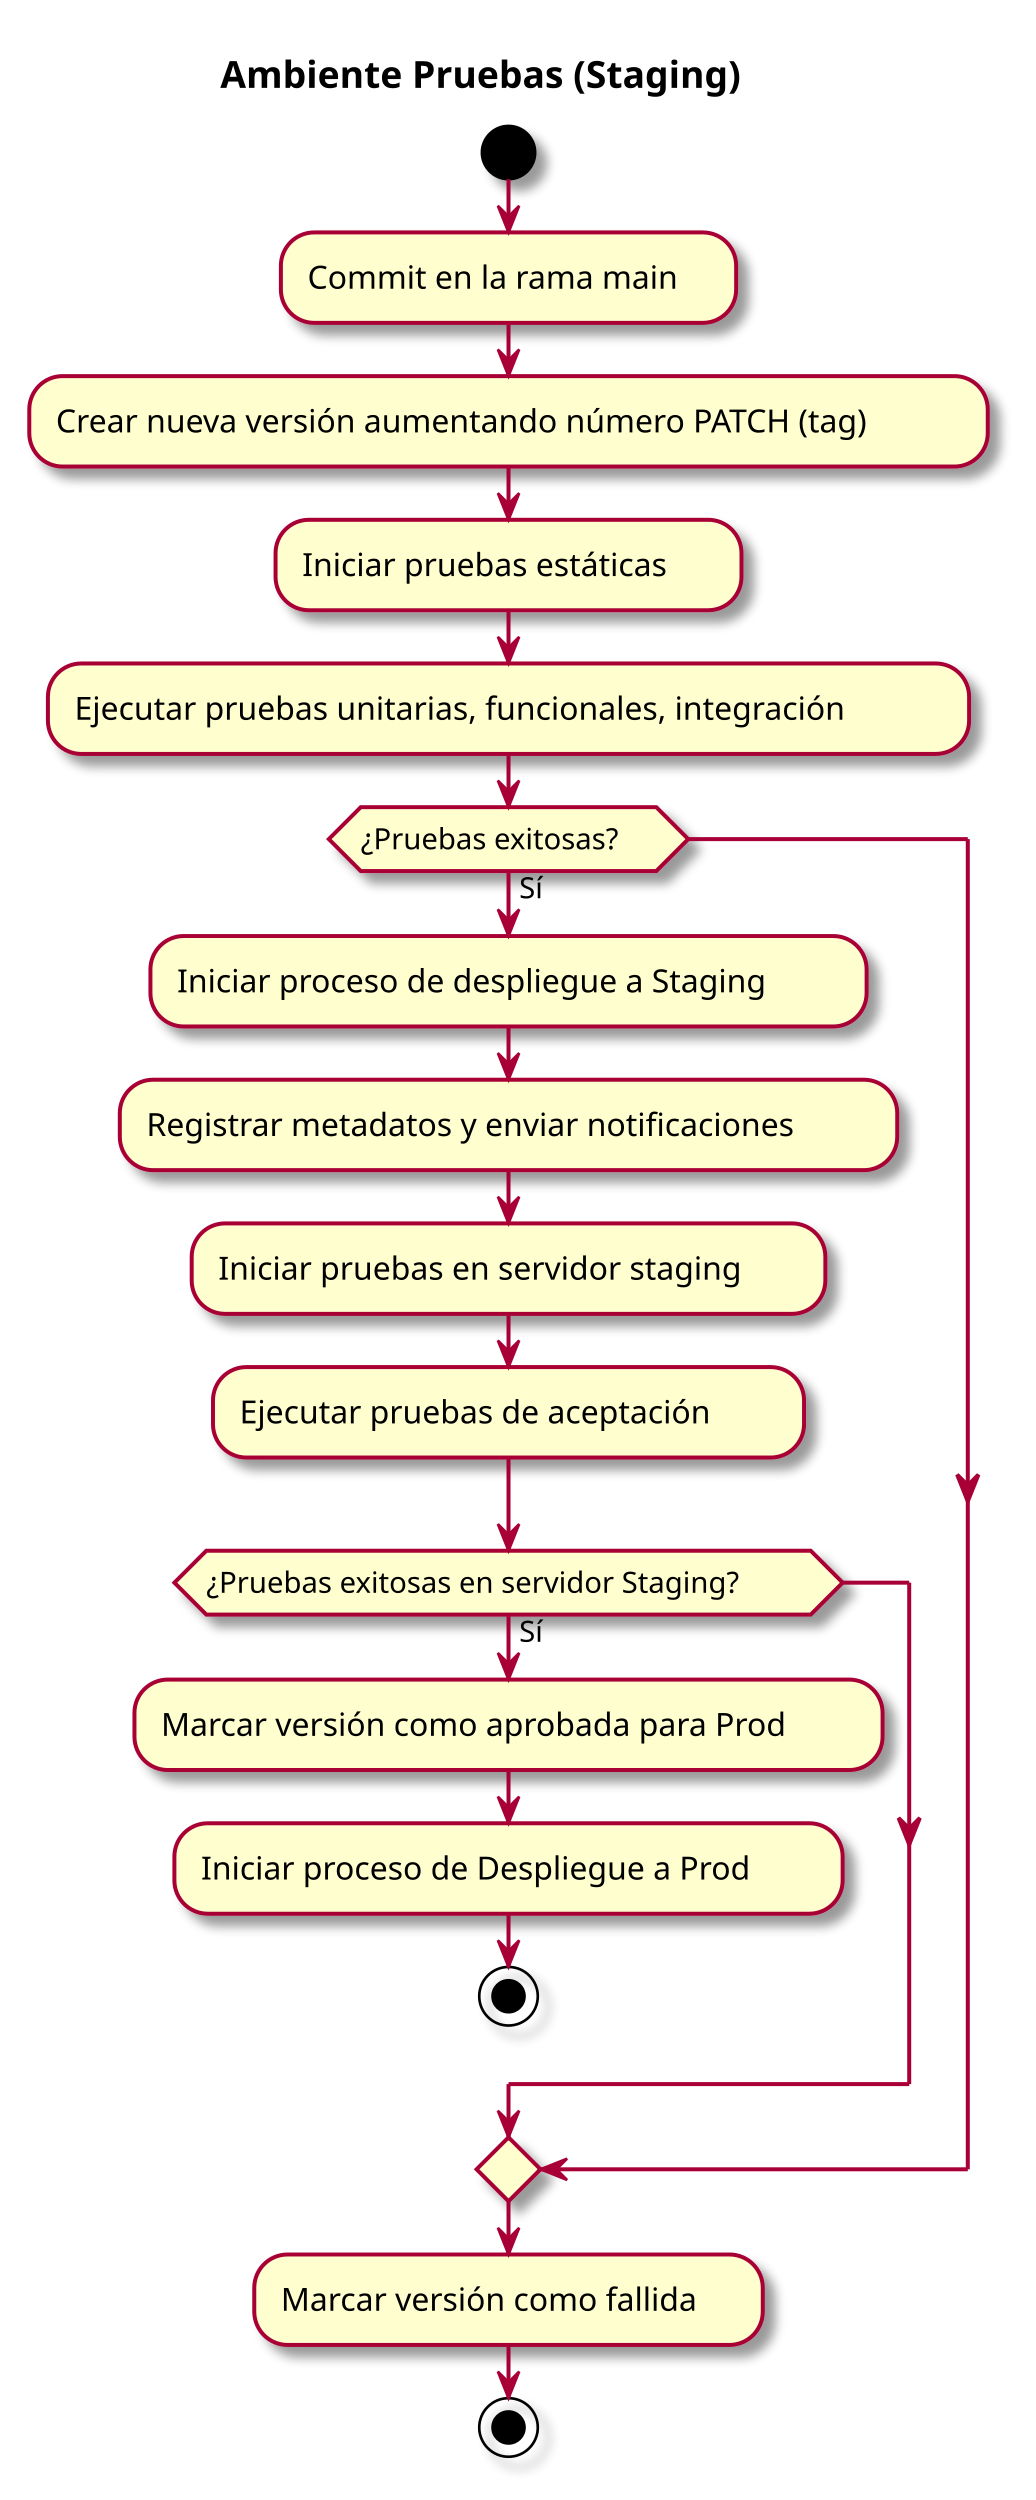
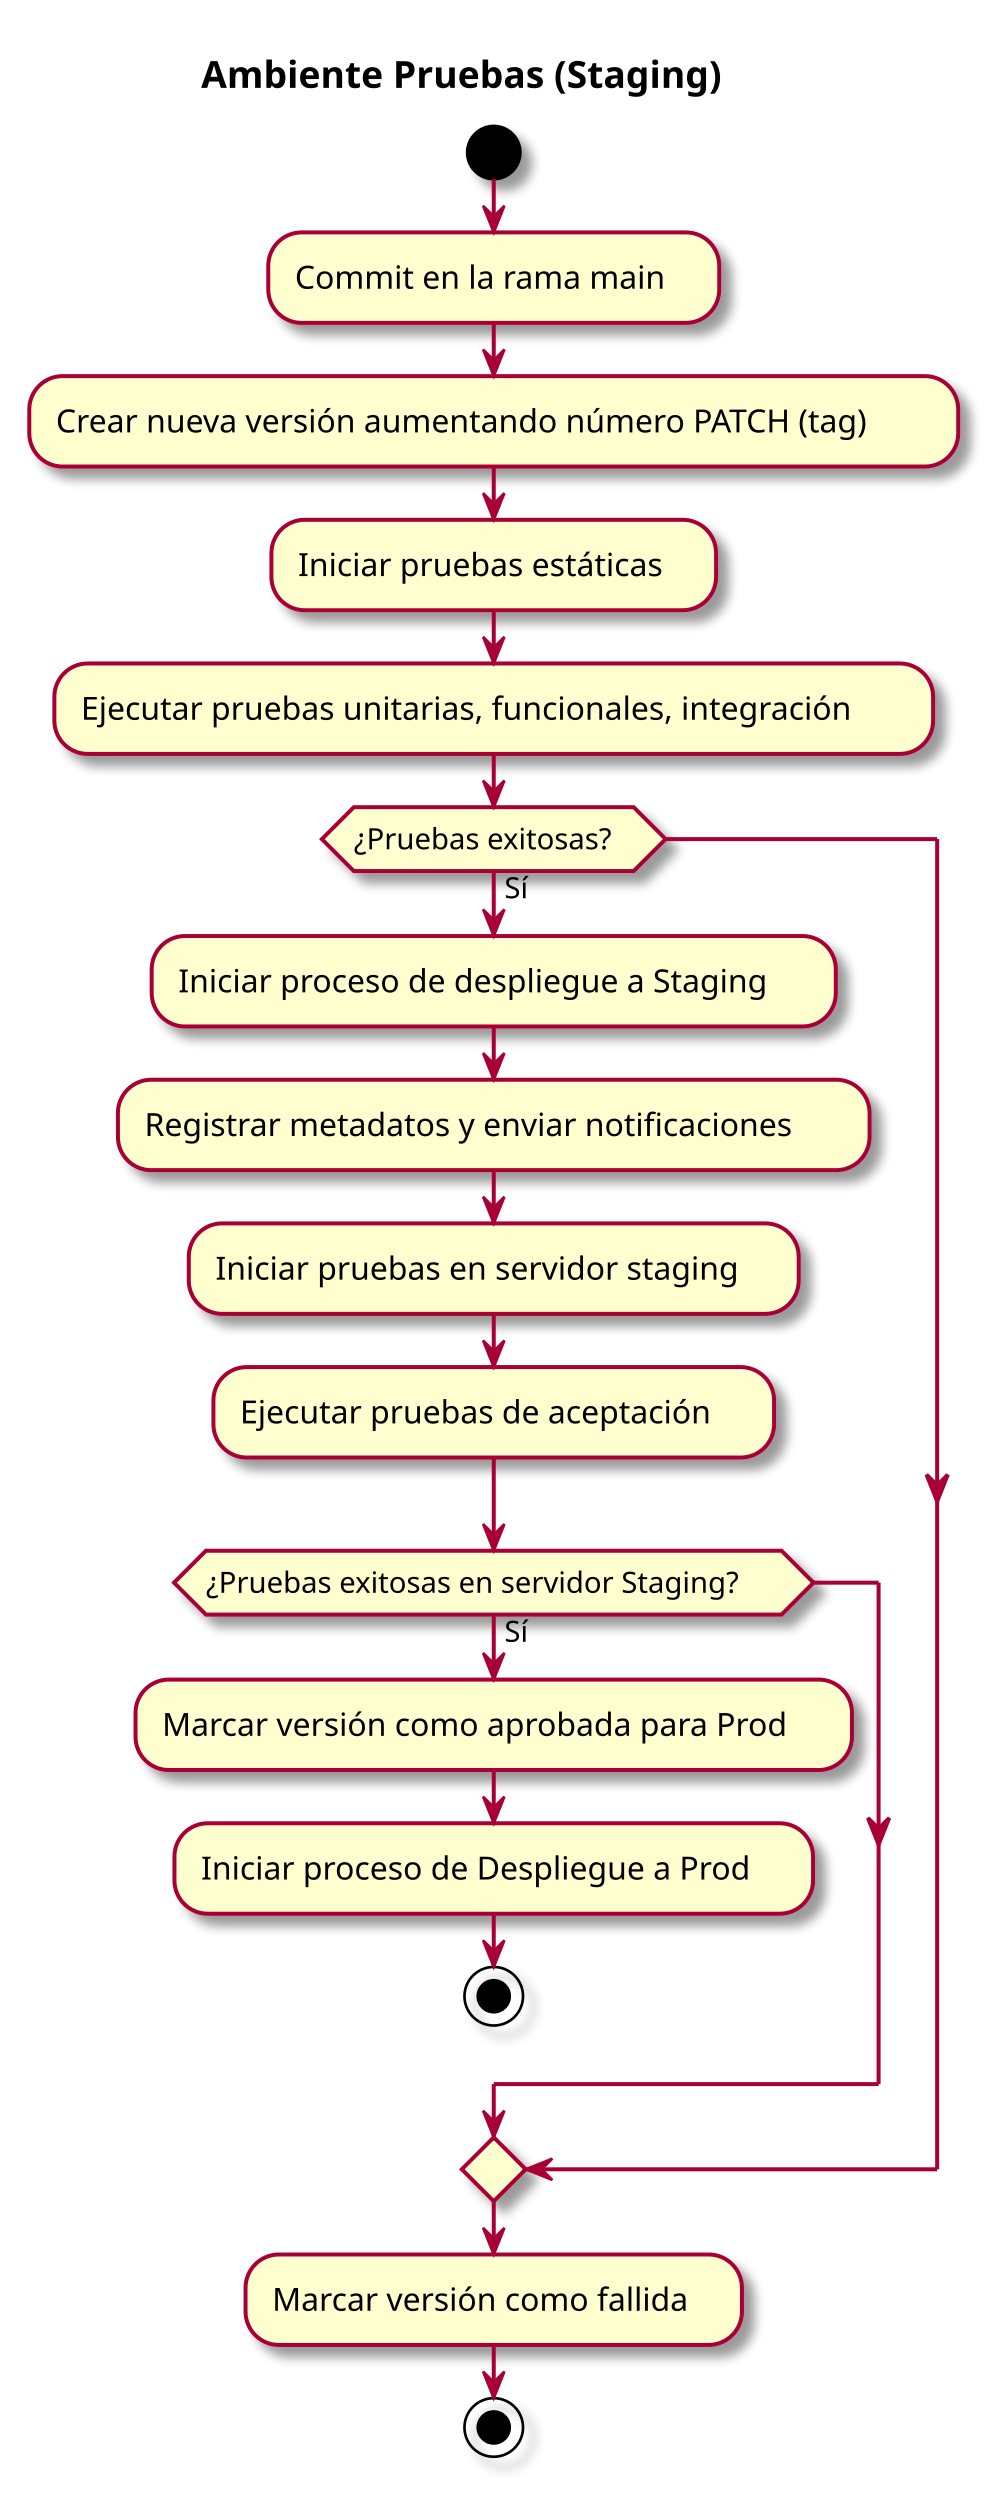
- <svg xmlns="http://www.w3.org/2000/svg" contentStyleType="text/css" height="939px" preserveAspectRatio="none" style="width:389px;height:939px;background:#FFFFFF;" version="1.1" viewBox="0 0 389 939" width="389px" zoomAndPan="magnify">
+ <svg xmlns="http://www.w3.org/2000/svg" contentStyleType="text/css" data-diagram-type="ACTIVITY" height="939px" preserveAspectRatio="none" style="width:377px;height:939px;background:#FFFFFF;" version="1.1" viewBox="0 0 377 939" width="377px" zoomAndPan="magnify">
  <defs>
    <filter height="300%" id="fek9f4wig1uml" width="300%" x="-1" y="-1">
-       <feGaussianBlur result="blurOut" stdDeviation="2.0" />
+       <feGaussianBlur result="blurOut" stdDeviation="2" />
      <feColorMatrix in="blurOut" result="blurOut2" type="matrix" values="0 0 0 0 0 0 0 0 0 0 0 0 0 0 0 0 0 0 .4 0" />
-       <feOffset dx="4.0" dy="4.0" in="blurOut2" result="blurOut3" />
+       <feOffset dx="4" dy="4" in="blurOut2" result="blurOut3" />
      <feBlend in="SourceGraphic" in2="blurOut3" mode="normal" />
    </filter>
  </defs>
  <g>
-     <text fill="#000000" font-family="sans-serif" font-size="14" font-weight="bold" lengthAdjust="spacing" textLength="221" x="82.75" y="32.995">Ambiente Pruebas (Staging)</text>
-     <ellipse cx="191" cy="57.297" fill="#000000" filter="url(#fek9f4wig1uml)" rx="10" ry="10" style="stroke:#000000;stroke-width:1.0;" />
-     <rect fill="#FEFECE" filter="url(#fek9f4wig1uml)" height="33.969" rx="12.5" ry="12.5" style="stroke:#A80036;stroke-width:1.5;" width="171" x="105.5" y="87.297" />
-     <text fill="#000000" font-family="sans-serif" font-size="12" lengthAdjust="spacing" textLength="151" x="115.5" y="108.436">Commit en la rama main</text>
-     <rect fill="#FEFECE" filter="url(#fek9f4wig1uml)" height="33.969" rx="12.5" ry="12.5" style="stroke:#A80036;stroke-width:1.5;" width="360" x="11" y="141.266" />
-     <text fill="#000000" font-family="sans-serif" font-size="12" lengthAdjust="spacing" textLength="340" x="21" y="162.404">Crear nueva versión aumentando número PATCH (tag)</text>
-     <rect fill="#FEFECE" filter="url(#fek9f4wig1uml)" height="33.969" rx="12.5" ry="12.5" style="stroke:#A80036;stroke-width:1.5;" width="175" x="103.5" y="195.234" />
-     <text fill="#000000" font-family="sans-serif" font-size="12" lengthAdjust="spacing" textLength="155" x="113.5" y="216.373">Iniciar pruebas estáticas</text>
-     <rect fill="#FEFECE" filter="url(#fek9f4wig1uml)" height="33.969" rx="12.5" ry="12.5" style="stroke:#A80036;stroke-width:1.5;" width="346" x="18" y="249.203" />
-     <text fill="#000000" font-family="sans-serif" font-size="12" lengthAdjust="spacing" textLength="326" x="28" y="270.342">Ejecutar pruebas unitarias, funcionales, integración</text>
-     <rect fill="#FEFECE" filter="url(#fek9f4wig1uml)" height="33.969" rx="12.5" ry="12.5" style="stroke:#A80036;stroke-width:1.5;" width="269" x="56.5" y="351.574" />
-     <text fill="#000000" font-family="sans-serif" font-size="12" lengthAdjust="spacing" textLength="249" x="66.5" y="372.713">Iniciar proceso de despliegue a Staging</text>
-     <rect fill="#FEFECE" filter="url(#fek9f4wig1uml)" height="33.969" rx="12.5" ry="12.5" style="stroke:#A80036;stroke-width:1.5;" width="292" x="45" y="405.543" />
-     <text fill="#000000" font-family="sans-serif" font-size="12" lengthAdjust="spacing" textLength="272" x="55" y="426.682">Registrar metadatos y enviar notificaciones</text>
-     <rect fill="#FEFECE" filter="url(#fek9f4wig1uml)" height="33.969" rx="12.5" ry="12.5" style="stroke:#A80036;stroke-width:1.5;" width="238" x="72" y="459.512" />
-     <text fill="#000000" font-family="sans-serif" font-size="12" lengthAdjust="spacing" textLength="218" x="82" y="480.65">Iniciar pruebas en servidor staging</text>
-     <rect fill="#FEFECE" filter="url(#fek9f4wig1uml)" height="33.969" rx="12.5" ry="12.5" style="stroke:#A80036;stroke-width:1.5;" width="222" x="80" y="513.481" />
-     <text fill="#000000" font-family="sans-serif" font-size="12" lengthAdjust="spacing" textLength="202" x="90" y="534.619">Ejecutar pruebas de aceptación</text>
-     <rect fill="#FEFECE" filter="url(#fek9f4wig1uml)" height="33.969" rx="12.5" ry="12.5" style="stroke:#A80036;stroke-width:1.5;" width="281" x="50.5" y="630.852" />
-     <text fill="#000000" font-family="sans-serif" font-size="12" lengthAdjust="spacing" textLength="261" x="60.5" y="651.99">Marcar versión como aprobada para Prod</text>
-     <rect fill="#FEFECE" filter="url(#fek9f4wig1uml)" height="33.969" rx="12.5" ry="12.5" style="stroke:#A80036;stroke-width:1.5;" width="251" x="65.5" y="684.82" />
-     <text fill="#000000" font-family="sans-serif" font-size="12" lengthAdjust="spacing" textLength="231" x="75.5" y="705.959">Iniciar proceso de Despliegue a Prod</text>
-     <ellipse cx="191" cy="749.789" fill="none" filter="url(#fek9f4wig1uml)" rx="11" ry="11" style="stroke:#000000;stroke-width:1.0;" />
-     <ellipse cx="191" cy="749.789" fill="#000000" rx="6" ry="6" style="stroke:#000000;stroke-width:1.0;" />
-     <polygon fill="#FEFECE" filter="url(#fek9f4wig1uml)" points="77.5,582.449,304.5,582.449,316.5,594.449,304.5,606.449,77.5,606.449,65.5,594.449,77.5,582.449" style="stroke:#A80036;stroke-width:1.5;" />
-     <text fill="#000000" font-family="sans-serif" font-size="11" lengthAdjust="spacing" textLength="11" x="195" y="616.66">Sí</text>
-     <text fill="#000000" font-family="sans-serif" font-size="11" lengthAdjust="spacing" textLength="227" x="77.5" y="598.257">¿Pruebas exitosas en servidor Staging?</text>
-     <polygon fill="#FEFECE" filter="url(#fek9f4wig1uml)" points="135.5,303.172,246.5,303.172,258.5,315.172,246.5,327.172,135.5,327.172,123.5,315.172,135.5,303.172" style="stroke:#A80036;stroke-width:1.5;" />
-     <text fill="#000000" font-family="sans-serif" font-size="11" lengthAdjust="spacing" textLength="11" x="195" y="337.382">Sí</text>
-     <text fill="#000000" font-family="sans-serif" font-size="11" lengthAdjust="spacing" textLength="111" x="135.5" y="318.98">¿Pruebas exitosas?</text>
-     <polygon fill="#FEFECE" filter="url(#fek9f4wig1uml)" points="191,802.789,203,814.789,191,826.789,179,814.789,191,802.789" style="stroke:#A80036;stroke-width:1.5;" />
-     <rect fill="#FEFECE" filter="url(#fek9f4wig1uml)" height="33.969" rx="12.5" ry="12.5" style="stroke:#A80036;stroke-width:1.5;" width="191" x="95.5" y="846.789" />
-     <text fill="#000000" font-family="sans-serif" font-size="12" lengthAdjust="spacing" textLength="171" x="105.5" y="867.928">Marcar versión como fallida</text>
-     <ellipse cx="191" cy="911.758" fill="none" filter="url(#fek9f4wig1uml)" rx="11" ry="11" style="stroke:#000000;stroke-width:1.0;" />
-     <ellipse cx="191" cy="911.758" fill="#000000" rx="6" ry="6" style="stroke:#000000;stroke-width:1.0;" />
-     <line style="stroke:#A80036;stroke-width:1.5;" x1="191" x2="191" y1="67.297" y2="87.297" />
-     <polygon fill="#A80036" points="187,77.297,191,87.297,195,77.297,191,81.297" style="stroke:#A80036;stroke-width:1.0;" />
-     <line style="stroke:#A80036;stroke-width:1.5;" x1="191" x2="191" y1="121.266" y2="141.266" />
-     <polygon fill="#A80036" points="187,131.266,191,141.266,195,131.266,191,135.266" style="stroke:#A80036;stroke-width:1.0;" />
-     <line style="stroke:#A80036;stroke-width:1.5;" x1="191" x2="191" y1="175.234" y2="195.234" />
-     <polygon fill="#A80036" points="187,185.234,191,195.234,195,185.234,191,189.234" style="stroke:#A80036;stroke-width:1.0;" />
-     <line style="stroke:#A80036;stroke-width:1.5;" x1="191" x2="191" y1="229.203" y2="249.203" />
-     <polygon fill="#A80036" points="187,239.203,191,249.203,195,239.203,191,243.203" style="stroke:#A80036;stroke-width:1.0;" />
-     <line style="stroke:#A80036;stroke-width:1.5;" x1="191" x2="191" y1="385.543" y2="405.543" />
-     <polygon fill="#A80036" points="187,395.543,191,405.543,195,395.543,191,399.543" style="stroke:#A80036;stroke-width:1.0;" />
-     <line style="stroke:#A80036;stroke-width:1.5;" x1="191" x2="191" y1="439.512" y2="459.512" />
-     <polygon fill="#A80036" points="187,449.512,191,459.512,195,449.512,191,453.512" style="stroke:#A80036;stroke-width:1.0;" />
-     <line style="stroke:#A80036;stroke-width:1.5;" x1="191" x2="191" y1="493.481" y2="513.481" />
-     <polygon fill="#A80036" points="187,503.481,191,513.481,195,503.481,191,507.481" style="stroke:#A80036;stroke-width:1.0;" />
-     <line style="stroke:#A80036;stroke-width:1.5;" x1="191" x2="191" y1="664.82" y2="684.82" />
-     <polygon fill="#A80036" points="187,674.82,191,684.82,195,674.82,191,678.82" style="stroke:#A80036;stroke-width:1.0;" />
-     <line style="stroke:#A80036;stroke-width:1.5;" x1="191" x2="191" y1="718.789" y2="738.789" />
-     <polygon fill="#A80036" points="187,728.789,191,738.789,195,728.789,191,732.789" style="stroke:#A80036;stroke-width:1.0;" />
-     <line style="stroke:#A80036;stroke-width:1.5;" x1="191" x2="191" y1="606.449" y2="630.852" />
-     <polygon fill="#A80036" points="187,620.852,191,630.852,195,620.852,191,624.852" style="stroke:#A80036;stroke-width:1.0;" />
-     <line style="stroke:#A80036;stroke-width:1.5;" x1="316.5" x2="341.5" y1="594.449" y2="594.449" />
-     <polygon fill="#A80036" points="337.5,682.82,341.5,692.82,345.5,682.82,341.5,686.82" style="stroke:#A80036;stroke-width:1.5;" />
-     <line style="stroke:#A80036;stroke-width:1.5;" x1="341.5" x2="341.5" y1="594.449" y2="782.789" />
-     <line style="stroke:#A80036;stroke-width:1.5;" x1="341.5" x2="191" y1="782.789" y2="782.789" />
-     <line style="stroke:#A80036;stroke-width:1.5;" x1="191" x2="191" y1="782.789" y2="802.789" />
-     <polygon fill="#A80036" points="187,792.789,191,802.789,195,792.789,191,796.789" style="stroke:#A80036;stroke-width:1.0;" />
-     <line style="stroke:#A80036;stroke-width:1.5;" x1="191" x2="191" y1="547.449" y2="582.449" />
-     <polygon fill="#A80036" points="187,572.449,191,582.449,195,572.449,191,576.449" style="stroke:#A80036;stroke-width:1.0;" />
-     <line style="stroke:#A80036;stroke-width:1.5;" x1="191" x2="191" y1="327.172" y2="351.574" />
-     <polygon fill="#A80036" points="187,341.574,191,351.574,195,341.574,191,345.574" style="stroke:#A80036;stroke-width:1.0;" />
-     <line style="stroke:#A80036;stroke-width:1.5;" x1="258.5" x2="363.5" y1="315.172" y2="315.172" />
-     <polygon fill="#A80036" points="359.5,553.883,363.5,563.883,367.5,553.883,363.5,557.883" style="stroke:#A80036;stroke-width:1.5;" />
-     <line style="stroke:#A80036;stroke-width:1.5;" x1="363.5" x2="363.5" y1="315.172" y2="814.789" />
-     <line style="stroke:#A80036;stroke-width:1.5;" x1="363.5" x2="203" y1="814.789" y2="814.789" />
-     <polygon fill="#A80036" points="213,810.789,203,814.789,213,818.789,209,814.789" style="stroke:#A80036;stroke-width:1.0;" />
-     <line style="stroke:#A80036;stroke-width:1.5;" x1="191" x2="191" y1="283.172" y2="303.172" />
-     <polygon fill="#A80036" points="187,293.172,191,303.172,195,293.172,191,297.172" style="stroke:#A80036;stroke-width:1.0;" />
-     <line style="stroke:#A80036;stroke-width:1.5;" x1="191" x2="191" y1="826.789" y2="846.789" />
-     <polygon fill="#A80036" points="187,836.789,191,846.789,195,836.789,191,840.789" style="stroke:#A80036;stroke-width:1.0;" />
-     <line style="stroke:#A80036;stroke-width:1.5;" x1="191" x2="191" y1="880.758" y2="900.758" />
-     <polygon fill="#A80036" points="187,890.758,191,900.758,195,890.758,191,894.758" style="stroke:#A80036;stroke-width:1.0;" />
+     <text fill="#000000" font-family="sans-serif" font-size="14" font-weight="bold" lengthAdjust="spacing" textLength="223.898" x="75.551" y="32.995">Ambiente Pruebas (Staging)</text>
+     <ellipse cx="185.452" cy="57.297" fill="#000000" filter="url(#fek9f4wig1uml)" rx="10" ry="10" style="stroke:#000000;stroke-width:1;" />
+     <rect fill="#FEFECE" filter="url(#fek9f4wig1uml)" height="33.969" rx="12.5" ry="12.5" style="stroke:#A80036;stroke-width:1.5;" width="169.385" x="100.76" y="87.297" />
+     <text fill="#000000" font-family="sans-serif" font-size="12" lengthAdjust="spacing" textLength="149.385" x="110.76" y="108.436">Commit en la rama main</text>
+     <rect fill="#FEFECE" filter="url(#fek9f4wig1uml)" height="33.969" rx="12.5" ry="12.5" style="stroke:#A80036;stroke-width:1.5;" width="348.904" x="11" y="141.266" />
+     <text fill="#000000" font-family="sans-serif" font-size="12" lengthAdjust="spacing" textLength="328.904" x="21" y="162.404">Crear nueva versión aumentando número PATCH (tag)</text>
+     <rect fill="#FEFECE" filter="url(#fek9f4wig1uml)" height="33.969" rx="12.5" ry="12.5" style="stroke:#A80036;stroke-width:1.5;" width="167.023" x="101.94" y="195.234" />
+     <text fill="#000000" font-family="sans-serif" font-size="12" lengthAdjust="spacing" textLength="147.023" x="111.94" y="216.373">Iniciar pruebas estáticas</text>
+     <rect fill="#FEFECE" filter="url(#fek9f4wig1uml)" height="33.969" rx="12.5" ry="12.5" style="stroke:#A80036;stroke-width:1.5;" width="330.066" x="20.419" y="249.203" />
+     <text fill="#000000" font-family="sans-serif" font-size="12" lengthAdjust="spacing" textLength="310.066" x="30.419" y="270.342">Ejecutar pruebas unitarias, funcionales, integración</text>
+     <rect fill="#FEFECE" filter="url(#fek9f4wig1uml)" height="33.969" rx="12.5" ry="12.5" style="stroke:#A80036;stroke-width:1.5;" width="256.965" x="56.97" y="351.574" />
+     <text fill="#000000" font-family="sans-serif" font-size="12" lengthAdjust="spacing" textLength="236.965" x="66.97" y="372.713">Iniciar proceso de despliegue a Staging</text>
+     <rect fill="#FEFECE" filter="url(#fek9f4wig1uml)" height="33.969" rx="12.5" ry="12.5" style="stroke:#A80036;stroke-width:1.5;" width="282.33" x="44.287" y="405.543" />
+     <text fill="#000000" font-family="sans-serif" font-size="12" lengthAdjust="spacing" textLength="262.33" x="54.287" y="426.682">Registrar metadatos y enviar notificaciones</text>
+     <rect fill="#FEFECE" filter="url(#fek9f4wig1uml)" height="33.969" rx="12.5" ry="12.5" style="stroke:#A80036;stroke-width:1.5;" width="229.086" x="70.909" y="459.512" />
+     <text fill="#000000" font-family="sans-serif" font-size="12" lengthAdjust="spacing" textLength="209.086" x="80.909" y="480.65">Iniciar pruebas en servidor staging</text>
+     <rect fill="#FEFECE" filter="url(#fek9f4wig1uml)" height="33.969" rx="12.5" ry="12.5" style="stroke:#A80036;stroke-width:1.5;" width="210.588" x="80.158" y="513.481" />
+     <text fill="#000000" font-family="sans-serif" font-size="12" lengthAdjust="spacing" textLength="190.588" x="90.158" y="534.619">Ejecutar pruebas de aceptación</text>
+     <rect fill="#FEFECE" filter="url(#fek9f4wig1uml)" height="33.969" rx="12.5" ry="12.5" style="stroke:#A80036;stroke-width:1.5;" width="269.094" x="50.905" y="630.852" />
+     <text fill="#000000" font-family="sans-serif" font-size="12" lengthAdjust="spacing" textLength="249.094" x="60.905" y="651.99">Marcar versión como aprobada para Prod</text>
+     <rect fill="#FEFECE" filter="url(#fek9f4wig1uml)" height="33.969" rx="12.5" ry="12.5" style="stroke:#A80036;stroke-width:1.5;" width="239.867" x="65.519" y="684.82" />
+     <text fill="#000000" font-family="sans-serif" font-size="12" lengthAdjust="spacing" textLength="219.867" x="75.519" y="705.959">Iniciar proceso de Despliegue a Prod</text>
+     <ellipse cx="185.452" cy="749.789" fill="none" filter="url(#fek9f4wig1uml)" rx="11" ry="11" style="stroke:#000000;stroke-width:1;" />
+     <ellipse cx="185.452" cy="749.789" fill="#000000" rx="6" ry="6" style="stroke:#000000;stroke-width:1;" />
+     <polygon fill="#FEFECE" filter="url(#fek9f4wig1uml)" points="77.362,582.449,293.543,582.449,305.543,594.449,293.543,606.449,77.362,606.449,65.362,594.449,77.362,582.449" style="stroke:#A80036;stroke-width:1.5;" />
+     <text fill="#000000" font-family="sans-serif" font-size="11" lengthAdjust="spacing" textLength="10.039" x="189.452" y="616.66">Sí</text>
+     <text fill="#000000" font-family="sans-serif" font-size="11" lengthAdjust="spacing" textLength="216.181" x="77.362" y="598.257">¿Pruebas exitosas en servidor Staging?</text>
+     <polygon fill="#FEFECE" filter="url(#fek9f4wig1uml)" points="132.901,303.172,238.003,303.172,250.003,315.172,238.003,327.172,132.901,327.172,120.901,315.172,132.901,303.172" style="stroke:#A80036;stroke-width:1.5;" />
+     <text fill="#000000" font-family="sans-serif" font-size="11" lengthAdjust="spacing" textLength="10.039" x="189.452" y="337.382">Sí</text>
+     <text fill="#000000" font-family="sans-serif" font-size="11" lengthAdjust="spacing" textLength="105.102" x="132.901" y="318.98">¿Pruebas exitosas?</text>
+     <polygon fill="#FEFECE" filter="url(#fek9f4wig1uml)" points="185.452,802.789,197.452,814.789,185.452,826.789,173.452,814.789,185.452,802.789" style="stroke:#A80036;stroke-width:1.5;" />
+     <rect fill="#FEFECE" filter="url(#fek9f4wig1uml)" height="33.969" rx="12.5" ry="12.5" style="stroke:#A80036;stroke-width:1.5;" width="186.441" x="92.231" y="846.789" />
+     <text fill="#000000" font-family="sans-serif" font-size="12" lengthAdjust="spacing" textLength="166.441" x="102.231" y="867.928">Marcar versión como fallida</text>
+     <ellipse cx="185.452" cy="911.758" fill="none" filter="url(#fek9f4wig1uml)" rx="11" ry="11" style="stroke:#000000;stroke-width:1;" />
+     <ellipse cx="185.452" cy="911.758" fill="#000000" rx="6" ry="6" style="stroke:#000000;stroke-width:1;" />
+     <line style="stroke:#A80036;stroke-width:1.5;" x1="185.452" x2="185.452" y1="67.297" y2="87.297" />
+     <polygon fill="#A80036" points="181.452,77.297,185.452,87.297,189.452,77.297,185.452,81.297" style="stroke:#A80036;stroke-width:1;" />
+     <line style="stroke:#A80036;stroke-width:1.5;" x1="185.452" x2="185.452" y1="121.266" y2="141.266" />
+     <polygon fill="#A80036" points="181.452,131.266,185.452,141.266,189.452,131.266,185.452,135.266" style="stroke:#A80036;stroke-width:1;" />
+     <line style="stroke:#A80036;stroke-width:1.5;" x1="185.452" x2="185.452" y1="175.234" y2="195.234" />
+     <polygon fill="#A80036" points="181.452,185.234,185.452,195.234,189.452,185.234,185.452,189.234" style="stroke:#A80036;stroke-width:1;" />
+     <line style="stroke:#A80036;stroke-width:1.5;" x1="185.452" x2="185.452" y1="229.203" y2="249.203" />
+     <polygon fill="#A80036" points="181.452,239.203,185.452,249.203,189.452,239.203,185.452,243.203" style="stroke:#A80036;stroke-width:1;" />
+     <line style="stroke:#A80036;stroke-width:1.5;" x1="185.452" x2="185.452" y1="385.543" y2="405.543" />
+     <polygon fill="#A80036" points="181.452,395.543,185.452,405.543,189.452,395.543,185.452,399.543" style="stroke:#A80036;stroke-width:1;" />
+     <line style="stroke:#A80036;stroke-width:1.5;" x1="185.452" x2="185.452" y1="439.512" y2="459.512" />
+     <polygon fill="#A80036" points="181.452,449.512,185.452,459.512,189.452,449.512,185.452,453.512" style="stroke:#A80036;stroke-width:1;" />
+     <line style="stroke:#A80036;stroke-width:1.5;" x1="185.452" x2="185.452" y1="493.481" y2="513.481" />
+     <polygon fill="#A80036" points="181.452,503.481,185.452,513.481,189.452,503.481,185.452,507.481" style="stroke:#A80036;stroke-width:1;" />
+     <line style="stroke:#A80036;stroke-width:1.5;" x1="185.452" x2="185.452" y1="664.82" y2="684.82" />
+     <polygon fill="#A80036" points="181.452,674.82,185.452,684.82,189.452,674.82,185.452,678.82" style="stroke:#A80036;stroke-width:1;" />
+     <line style="stroke:#A80036;stroke-width:1.5;" x1="185.452" x2="185.452" y1="718.789" y2="738.789" />
+     <polygon fill="#A80036" points="181.452,728.789,185.452,738.789,189.452,728.789,185.452,732.789" style="stroke:#A80036;stroke-width:1;" />
+     <line style="stroke:#A80036;stroke-width:1.5;" x1="185.452" x2="185.452" y1="606.449" y2="630.852" />
+     <polygon fill="#A80036" points="181.452,620.852,185.452,630.852,189.452,620.852,185.452,624.852" style="stroke:#A80036;stroke-width:1;" />
+     <line style="stroke:#A80036;stroke-width:1.5;" x1="305.543" x2="329.999" y1="594.449" y2="594.449" />
+     <polygon fill="#A80036" points="325.999,682.82,329.999,692.82,333.999,682.82,329.999,686.82" style="stroke:#A80036;stroke-width:1.5;" />
+     <line style="stroke:#A80036;stroke-width:1.5;" x1="329.999" x2="329.999" y1="594.449" y2="782.789" />
+     <line style="stroke:#A80036;stroke-width:1.5;" x1="329.999" x2="185.452" y1="782.789" y2="782.789" />
+     <line style="stroke:#A80036;stroke-width:1.5;" x1="185.452" x2="185.452" y1="782.789" y2="802.789" />
+     <polygon fill="#A80036" points="181.452,792.789,185.452,802.789,189.452,792.789,185.452,796.789" style="stroke:#A80036;stroke-width:1;" />
+     <line style="stroke:#A80036;stroke-width:1.5;" x1="185.452" x2="185.452" y1="547.449" y2="582.449" />
+     <polygon fill="#A80036" points="181.452,572.449,185.452,582.449,189.452,572.449,185.452,576.449" style="stroke:#A80036;stroke-width:1;" />
+     <line style="stroke:#A80036;stroke-width:1.5;" x1="185.452" x2="185.452" y1="327.172" y2="351.574" />
+     <polygon fill="#A80036" points="181.452,341.574,185.452,351.574,189.452,341.574,185.452,345.574" style="stroke:#A80036;stroke-width:1;" />
+     <line style="stroke:#A80036;stroke-width:1.5;" x1="250.003" x2="351.999" y1="315.172" y2="315.172" />
+     <polygon fill="#A80036" points="347.999,553.883,351.999,563.883,355.999,553.883,351.999,557.883" style="stroke:#A80036;stroke-width:1.5;" />
+     <line style="stroke:#A80036;stroke-width:1.5;" x1="351.999" x2="351.999" y1="315.172" y2="814.789" />
+     <line style="stroke:#A80036;stroke-width:1.5;" x1="351.999" x2="197.452" y1="814.789" y2="814.789" />
+     <polygon fill="#A80036" points="207.452,810.789,197.452,814.789,207.452,818.789,203.452,814.789" style="stroke:#A80036;stroke-width:1;" />
+     <line style="stroke:#A80036;stroke-width:1.5;" x1="185.452" x2="185.452" y1="283.172" y2="303.172" />
+     <polygon fill="#A80036" points="181.452,293.172,185.452,303.172,189.452,293.172,185.452,297.172" style="stroke:#A80036;stroke-width:1;" />
+     <line style="stroke:#A80036;stroke-width:1.5;" x1="185.452" x2="185.452" y1="826.789" y2="846.789" />
+     <polygon fill="#A80036" points="181.452,836.789,185.452,846.789,189.452,836.789,185.452,840.789" style="stroke:#A80036;stroke-width:1;" />
+     <line style="stroke:#A80036;stroke-width:1.5;" x1="185.452" x2="185.452" y1="880.758" y2="900.758" />
+     <polygon fill="#A80036" points="181.452,890.758,185.452,900.758,189.452,890.758,185.452,894.758" style="stroke:#A80036;stroke-width:1;" />
  </g>
</svg>
